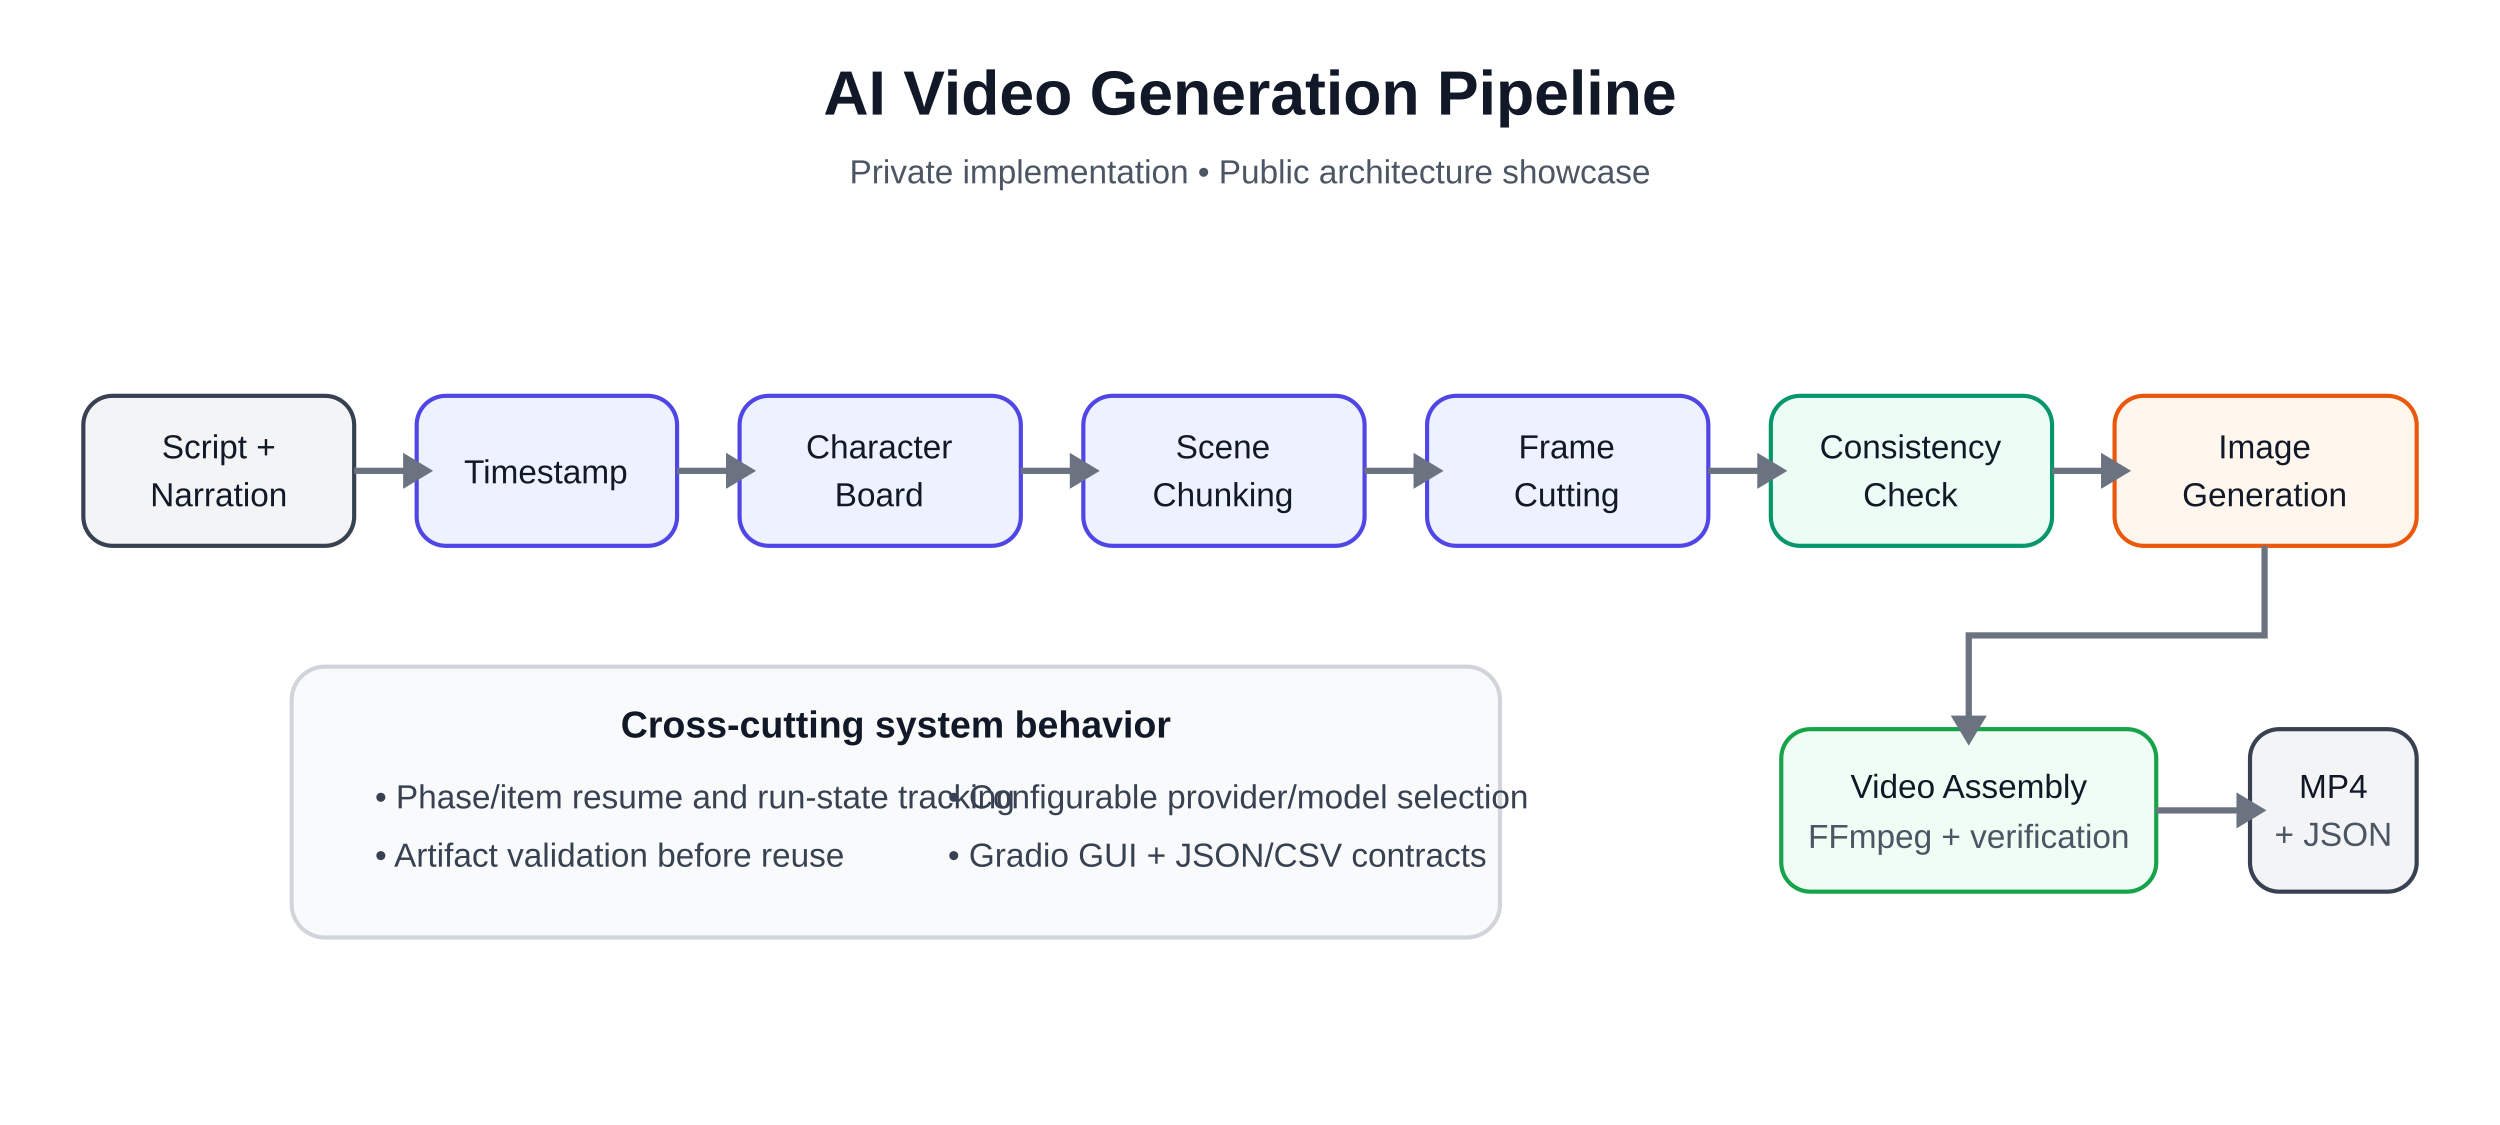
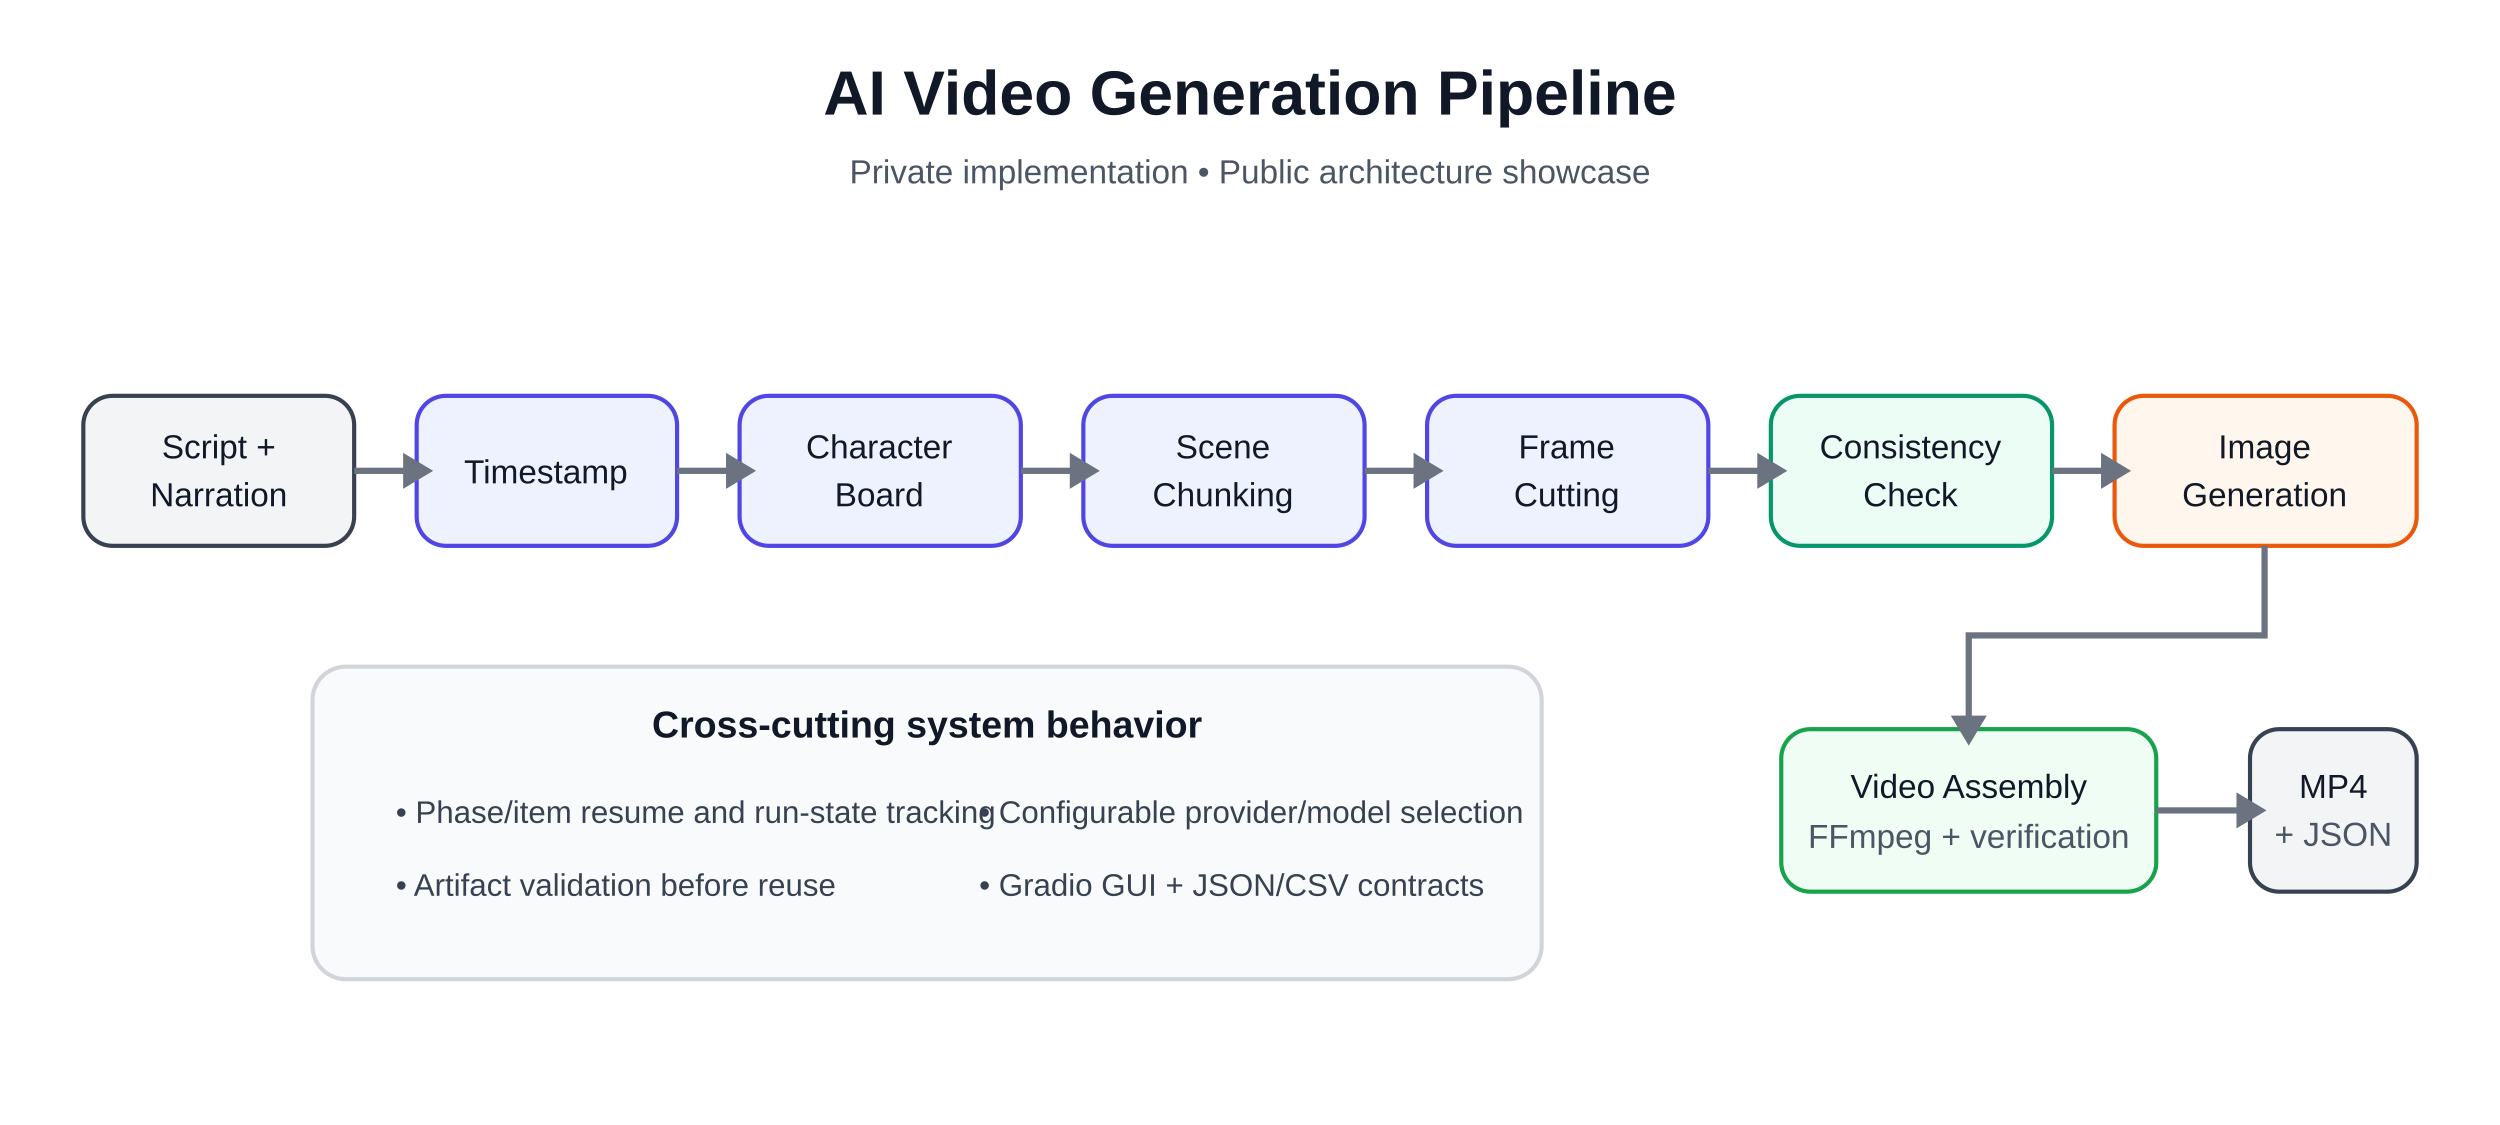
<svg xmlns="http://www.w3.org/2000/svg" width="1200" height="540" viewBox="0 0 1200 540">
  <rect width="1200" height="540" fill="#ffffff" />
  <text x="600" y="55" text-anchor="middle" font-family="Arial, sans-serif" font-size="30" font-weight="700" fill="#111827">AI Video Generation Pipeline</text>
  <text x="600" y="88" text-anchor="middle" font-family="Arial, sans-serif" font-size="16" fill="#4b5563">Private implementation • Public architecture showcase</text>
  <g font-family="Arial, sans-serif" font-size="16" text-anchor="middle">
    <rect x="40" y="190" width="130" height="72" rx="14" fill="#f3f4f6" stroke="#374151" stroke-width="2" />
    <text x="105" y="220" fill="#111827">Script +</text>
    <text x="105" y="243" fill="#111827">Narration</text>
    <rect x="200" y="190" width="125" height="72" rx="14" fill="#eef2ff" stroke="#4f46e5" stroke-width="2" />
    <text x="262" y="232" fill="#111827">Timestamp</text>
    <rect x="355" y="190" width="135" height="72" rx="14" fill="#eef2ff" stroke="#4f46e5" stroke-width="2" />
    <text x="422" y="220" fill="#111827">Character</text>
    <text x="422" y="243" fill="#111827">Board</text>
    <rect x="520" y="190" width="135" height="72" rx="14" fill="#eef2ff" stroke="#4f46e5" stroke-width="2" />
    <text x="587" y="220" fill="#111827">Scene</text>
    <text x="587" y="243" fill="#111827">Chunking</text>
    <rect x="685" y="190" width="135" height="72" rx="14" fill="#eef2ff" stroke="#4f46e5" stroke-width="2" />
    <text x="752" y="220" fill="#111827">Frame</text>
    <text x="752" y="243" fill="#111827">Cutting</text>
    <rect x="850" y="190" width="135" height="72" rx="14" fill="#ecfdf5" stroke="#059669" stroke-width="2" />
    <text x="917" y="220" fill="#111827">Consistency</text>
    <text x="917" y="243" fill="#111827">Check</text>
    <rect x="1015" y="190" width="145" height="72" rx="14" fill="#fff7ed" stroke="#ea580c" stroke-width="2" />
    <text x="1087" y="220" fill="#111827">Image</text>
    <text x="1087" y="243" fill="#111827">Generation</text>
    <rect x="855" y="350" width="180" height="78" rx="14" fill="#f0fdf4" stroke="#16a34a" stroke-width="2" />
    <text x="945" y="383" fill="#111827">Video Assembly</text>
    <text x="945" y="407" fill="#4b5563">FFmpeg + verification</text>
    <rect x="1080" y="350" width="80" height="78" rx="14" fill="#f3f4f6" stroke="#374151" stroke-width="2" />
    <text x="1120" y="383" fill="#111827">MP4</text>
    <text x="1120" y="406" fill="#4b5563">+ JSON</text>
  </g>
  <g stroke="#6b7280" stroke-width="3" fill="none">
    <line x1="170" y1="226" x2="200" y2="226" />
    <polygon points="195,220 205,226 195,232" fill="#6b7280" />
    <line x1="325" y1="226" x2="355" y2="226" />
    <polygon points="350,220 360,226 350,232" fill="#6b7280" />
    <line x1="490" y1="226" x2="520" y2="226" />
    <polygon points="515,220 525,226 515,232" fill="#6b7280" />
    <line x1="655" y1="226" x2="685" y2="226" />
    <polygon points="680,220 690,226 680,232" fill="#6b7280" />
    <line x1="820" y1="226" x2="850" y2="226" />
    <polygon points="845,220 855,226 845,232" fill="#6b7280" />
    <line x1="985" y1="226" x2="1015" y2="226" />
    <polygon points="1010,220 1020,226 1010,232" fill="#6b7280" />
    <path d="M1087 262 L1087 305 L945 305 L945 350" />
    <polygon points="939,345 945,355 951,345" fill="#6b7280" />
    <line x1="1035" y1="389" x2="1080" y2="389" />
    <polygon points="1075,383 1085,389 1075,395" fill="#6b7280" />
  </g>
-   <rect x="140" y="320" width="580" height="130" rx="16" fill="#f9fafb" stroke="#d1d5db" stroke-width="2" />
-   <text x="430" y="354" text-anchor="middle" font-family="Arial, sans-serif" font-size="18" font-weight="700" fill="#111827">Cross-cutting system behavior</text>
-   <text x="180" y="388" font-family="Arial, sans-serif" font-size="16" fill="#374151">• Phase/item resume and run-state tracking</text>
-   <text x="180" y="416" font-family="Arial, sans-serif" font-size="16" fill="#374151">• Artifact validation before reuse</text>
-   <text x="455" y="388" font-family="Arial, sans-serif" font-size="16" fill="#374151">• Configurable provider/model selection</text>
-   <text x="455" y="416" font-family="Arial, sans-serif" font-size="16" fill="#374151">• Gradio GUI + JSON/CSV contracts</text>
+   <rect x="150" y="320" width="590" height="150" rx="16" fill="#f9fafb" stroke="#d1d5db" stroke-width="2" />
+   <text x="445" y="354" text-anchor="middle" font-family="Arial, sans-serif" font-size="18" font-weight="700" fill="#111827">Cross-cutting system behavior</text>
+   <g font-family="Arial, sans-serif" font-size="15" fill="#374151">
+     <text x="190" y="395">• Phase/item resume and run-state tracking</text>
+     <text x="190" y="430">• Artifact validation before reuse</text>
+     <text x="470" y="395">• Configurable provider/model selection</text>
+     <text x="470" y="430">• Gradio GUI + JSON/CSV contracts</text>
+   </g>
</svg>
